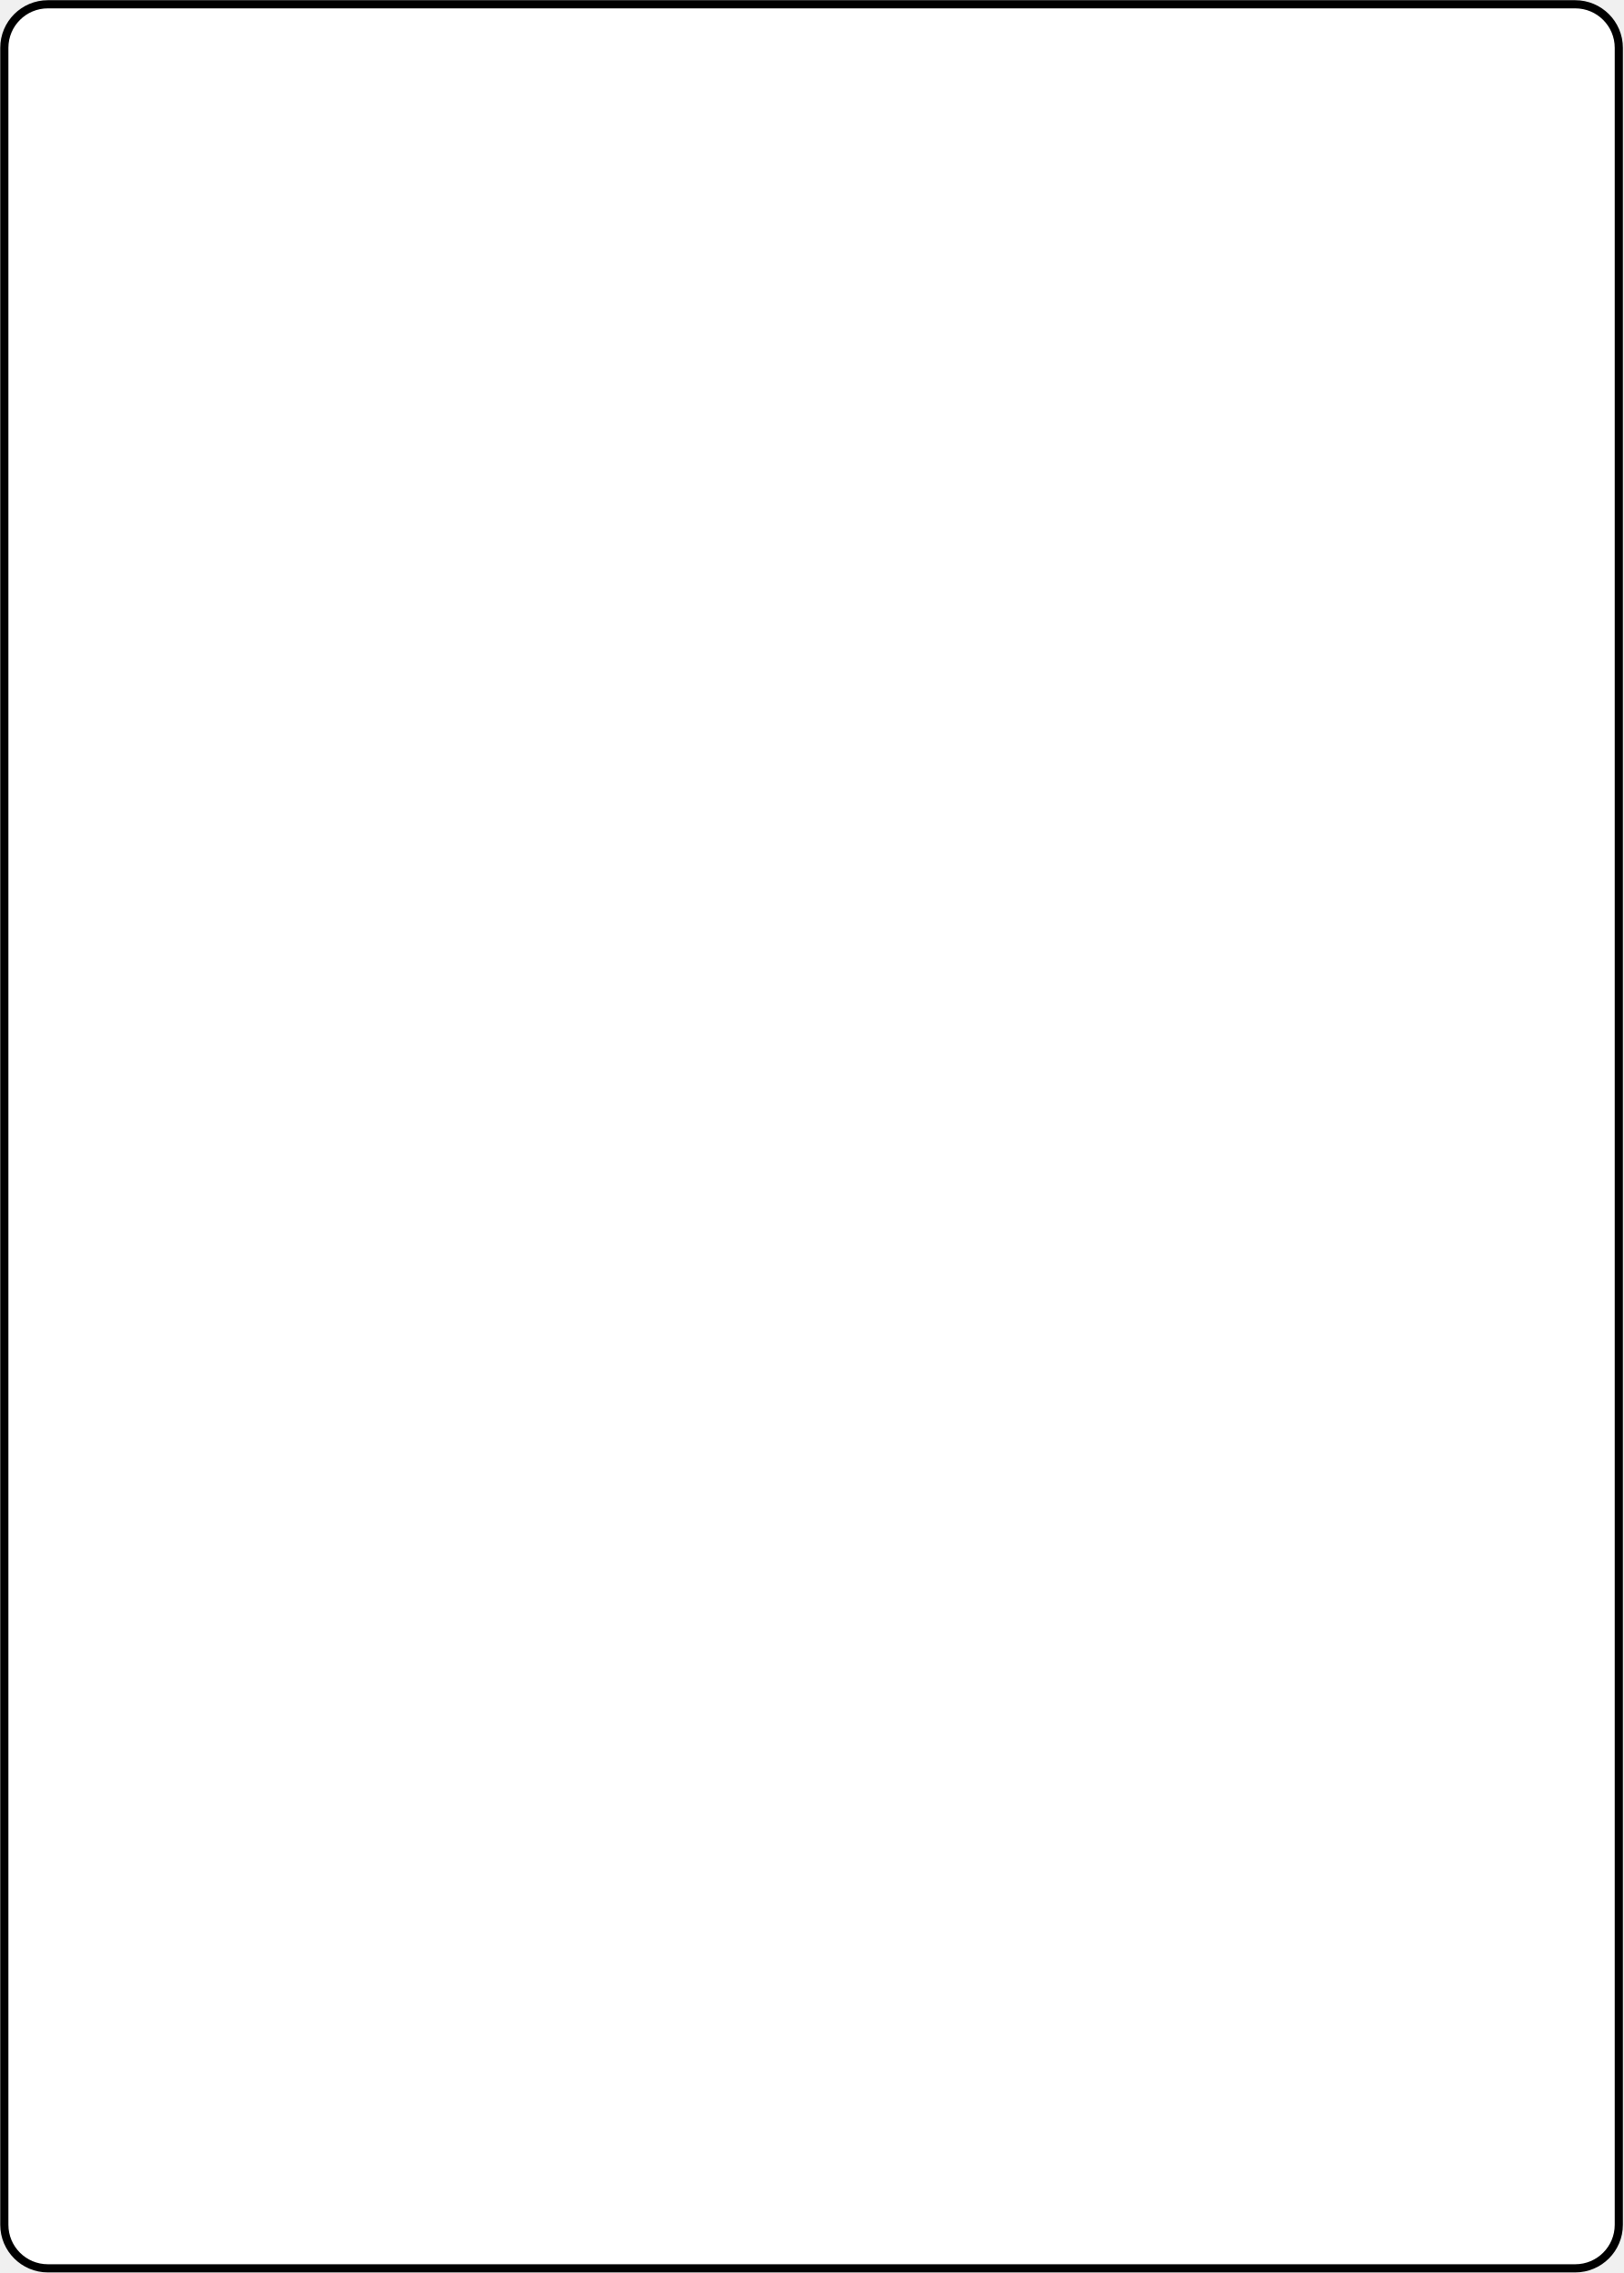
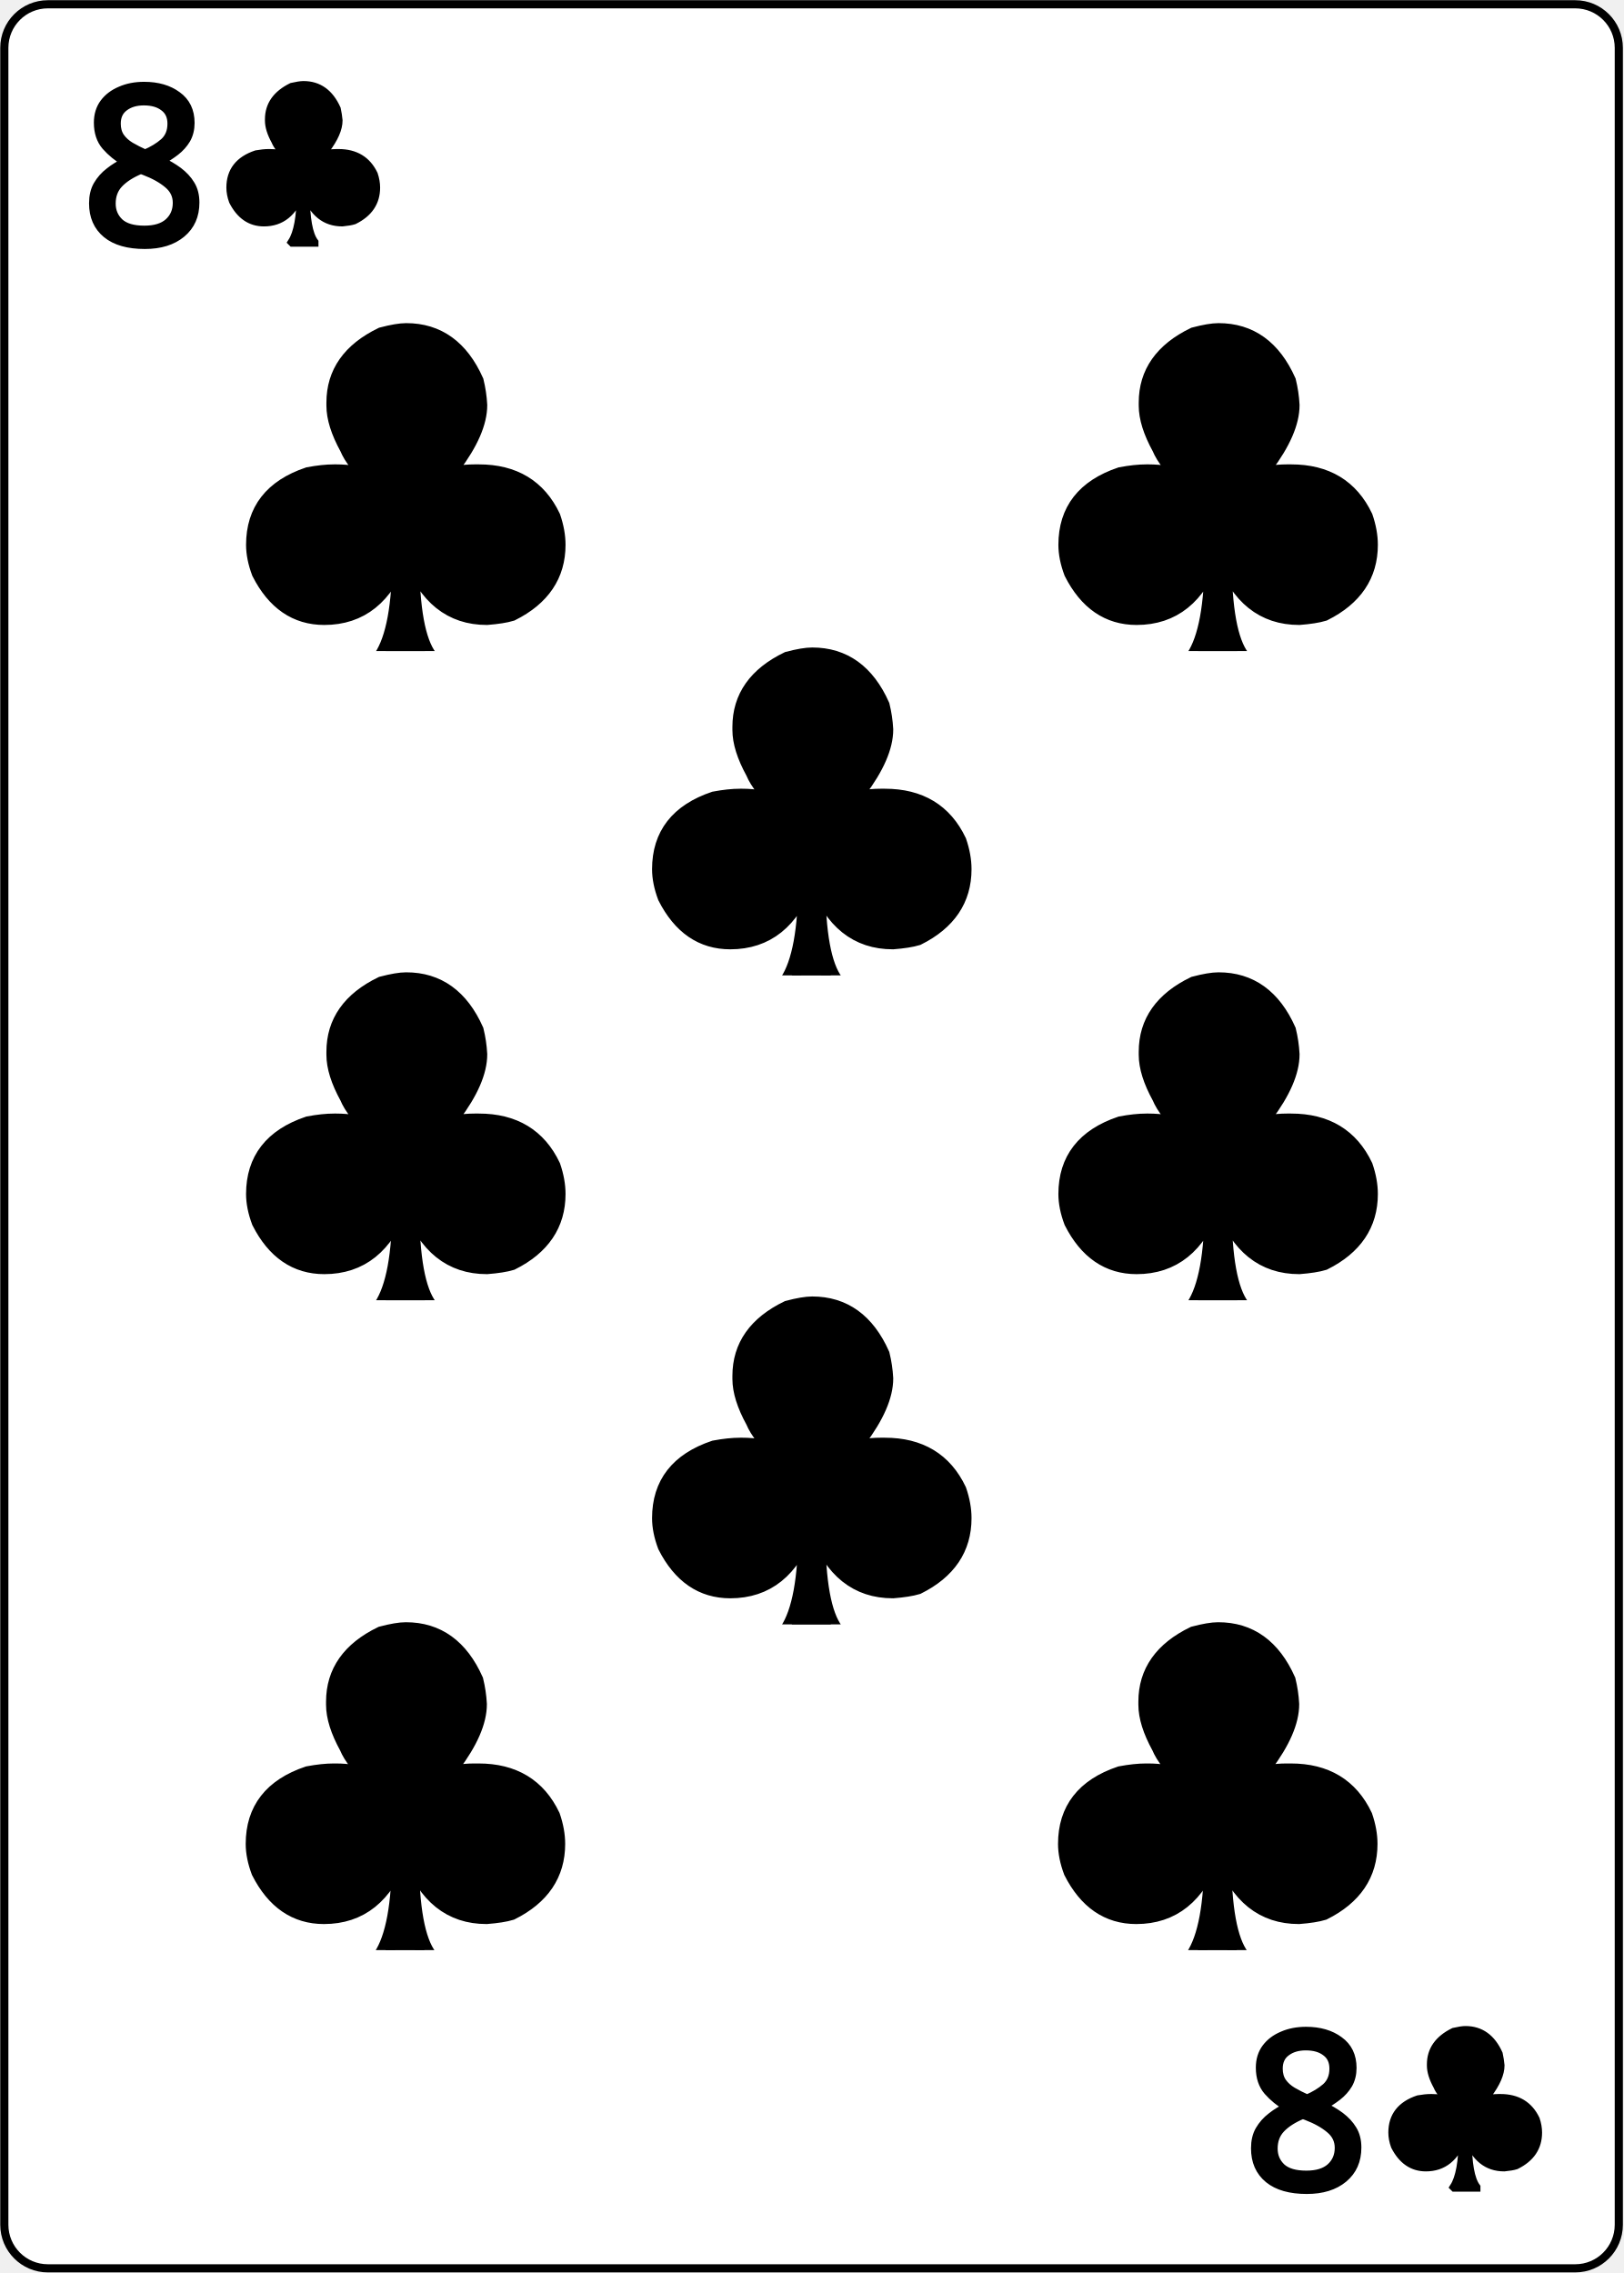
<svg xmlns="http://www.w3.org/2000/svg" xmlns:xlink="http://www.w3.org/1999/xlink" width="100" height="140" viewBox="0 0 100 140" version="1.1" id="svg1">
  <defs id="defs1">
+     <rect x="26.75" y="33.25" width="42.75" height="38" id="rect31" />
+     <rect x="22.451" y="36.77" width="57.806" height="56.392" id="rect30" />
+     <rect x="4.596" y="4.596" width="43.664" height="22.981" id="rect29" />
+     <rect x="4.938" y="5" width="35.938" height="36.75" id="rect28" />
    <pattern xlink:href="#pattern34-30" preserveAspectRatio="none" id="pattern28" patternTransform="matrix(1.5,0,0,1.5,1100,535)" x="0" y="4" />
    <pattern patternUnits="userSpaceOnUse" width="10" height="10" patternTransform="translate(1100,535) scale(2)" preserveAspectRatio="xMidYMid" style="fill:#000000" id="pattern34-30">
      <path id="path34-4" style="paint-order:stroke markers fill;stop-color:#000000" d="m 10,10 -5,-2e-5 C 8,10 10,8 10,5 Z m -5,-5 h 5 c -3,0 -5,2 -5,5 z m 0,0 -5,2e-5 c 3,-2e-5 5,2 5,5 z m -5,5 h 5 c -3,0 -5,-2 -5,-5 z M 10,0 5,2e-5 C 8,0 10,2 10,5 Z M 5,5 h 5 C 7,5 5,3 5,0 Z m 0,0 -5,-2e-5 C 3,5 5,3 5,3e-5 Z M 0,0 H 5 C 2,0 0,2 0,5 Z" />
    </pattern>
    <rect x="56.289" y="58.763" width="43.093" height="31.959" id="rect4" />
    <rect x="41.237" y="28.66" width="28.66" height="28.866" id="rect3" />
    <rect x="41.031" y="30.515" width="24.742" height="24.124" id="rect2" />
    <rect x="41.237" y="28.66" width="28.66" height="28.866" id="rect3-0" />
    <rect x="41.237" y="28.66" width="28.66" height="28.866" id="rect3-2" />
    <rect x="41.237" y="28.66" width="28.66" height="28.866" id="rect3-9" />
    <rect x="41.237" y="28.66" width="28.66" height="28.866" id="rect5" />
    <rect x="41.237" y="28.66" width="28.66" height="28.866" id="rect13" />
    <rect x="41.237" y="28.66" width="28.66" height="28.866" id="rect6" />
    <rect x="41.237" y="28.66" width="28.66" height="28.866" id="rect7" />
    <rect x="41.237" y="28.66" width="28.66" height="28.866" id="rect8" />
    <rect x="41.237" y="28.66" width="28.66" height="28.866" id="rect14" />
    <rect x="41.237" y="28.66" width="28.66" height="28.866" id="rect15" />
    <rect x="41.237" y="28.66" width="28.66" height="28.866" id="rect16" />
    <rect x="41.237" y="28.66" width="28.66" height="28.866" id="rect17" />
    <rect x="41.237" y="28.66" width="28.66" height="28.866" id="rect18" />
    <rect x="41.237" y="28.66" width="28.66" height="28.866" id="rect19" />
    <rect x="41.237" y="28.66" width="28.66" height="28.866" id="rect20" />
    <rect x="41.237" y="28.66" width="28.66" height="28.866" id="rect21" />
    <rect x="41.237" y="28.66" width="28.66" height="28.866" id="rect24" />
    <rect x="41.237" y="28.66" width="28.66" height="28.866" id="rect25" />
    <rect x="41.237" y="28.66" width="28.66" height="28.866" id="rect26" />
    <rect x="41.237" y="28.66" width="28.66" height="28.866" id="rect27" />
    <rect x="41.237" y="28.66" width="28.66" height="28.866" id="rect32" />
    <rect x="41.237" y="28.66" width="28.66" height="28.866" id="rect33" />
    <rect x="41.237" y="28.66" width="28.66" height="28.866" id="rect34" />
    <rect x="41.237" y="28.66" width="28.66" height="28.866" id="rect35" />
    <rect x="41.237" y="28.66" width="28.66" height="28.866" id="rect38" />
+     <rect x="4.596" y="4.596" width="43.664" height="22.981" id="rect29-2" />
+     <rect x="4.596" y="4.596" width="43.664" height="22.981" id="rect29-9" />
+     <clipPath clipPathUnits="userSpaceOnUse" id="clipPath37">
+       <rect style="fill:#ffffff;fill-opacity:1;stroke:#000000;stroke-width:0;stroke-dasharray:none;stroke-opacity:1" id="rect37" width="48.879" height="48.894" x="25.686" y="68.482" ry="18.131" />
+     </clipPath>
  </defs>
  <g id="layer1" transform="translate(-6.2846033e-7,-25.97938)">
    <rect style="display:none;fill:#ffffff;stroke-width:3.951;stroke-dasharray:none;stroke-opacity:0.066;paint-order:fill markers stroke" id="rect1" width="100" height="140" x="6.2846033e-07" y="25.979" rx="0" ry="140" />
-     <text xml:space="preserve" id="text4" style="font-style:normal;font-variant:normal;font-weight:normal;font-stretch:normal;font-size:13.333px;font-family:'Noto Music';-inkscape-font-specification:'Noto Music';writing-mode:lr-tb;direction:ltr;white-space:pre;shape-inside:url(#rect4);display:inline;fill:#1a1a1a;stroke-width:3.279;stroke-opacity:0.066" transform="translate(-38.5567,0.4123711)" />
-     <rect style="display:none;fill:#00ffff;stroke:#000000;stroke-width:2.916;stroke-dasharray:none;stroke-opacity:1" id="rect9" width="127.071" height="86.115" x="47.202" y="-81.581" ry="3.872" transform="matrix(-0.00623789,0.9999805,-0.999996,-0.00283,0,0)" />
    <rect style="fill:#ffffff;fill-opacity:1;stroke:#000000;stroke-width:0.502;stroke-dasharray:none;stroke-opacity:1" id="rect11" width="99.43" height="139.449" x="0.266" y="26.243" ry="2.683" />
    <rect style="display:none;fill:url(#pattern28);stroke:#000000;stroke-width:0.499;stroke-dasharray:none;stroke-opacity:1" id="rect12" width="89.499" height="129.517" x="5.244" y="31.211" ry="1.55" />
+     <text xml:space="preserve" transform="translate(0.4803938,24.19813)" id="text28" style="font-style:normal;font-variant:normal;font-weight:normal;font-stretch:normal;font-size:13.333px;font-family:'Noto Music';-inkscape-font-specification:'Noto Music';writing-mode:lr-tb;direction:ltr;white-space:pre;shape-inside:url(#rect29);display:inline;fill:#000000;fill-opacity:1;stroke:#000000;stroke-width:0.5;stroke-dasharray:none;stroke-opacity:1">
+       <tspan x="4.596" y="16.727" id="tspan2">8♣ </tspan>
+     </text>
+     <text xml:space="preserve" transform="translate(72.04121,143.9946)" id="text28-3" style="font-style:normal;font-variant:normal;font-weight:normal;font-stretch:normal;font-size:13.333px;font-family:'Noto Music';-inkscape-font-specification:'Noto Music';writing-mode:lr-tb;direction:ltr;white-space:pre;shape-inside:url(#rect29-2);display:inline;fill:#000000;fill-opacity:1;stroke:#000000;stroke-width:0.5;stroke-dasharray:none;stroke-opacity:1">
+       <tspan x="4.596" y="16.727" id="tspan3">8♣ </tspan>
+     </text>
+     <text xml:space="preserve" transform="translate(6.2846033e-7,25.97938)" id="text29" style="font-style:normal;font-variant:normal;font-weight:normal;font-stretch:normal;font-size:13.333px;font-family:'Noto Music';-inkscape-font-specification:'Noto Music';writing-mode:lr-tb;direction:ltr;white-space:pre;shape-inside:url(#rect30);display:inline;fill:#000000;fill-opacity:1;stroke:#000000;stroke-width:0.5;stroke-dasharray:none;stroke-opacity:1" />
+     <text xml:space="preserve" style="font-style:normal;font-variant:normal;font-weight:normal;font-stretch:normal;font-size:61.792px;font-family:'Noto Music';-inkscape-font-specification:'Noto Music';writing-mode:lr-tb;direction:ltr;fill:#000000;fill-opacity:1;stroke:#000000;stroke-width:2.317;stroke-dasharray:none;stroke-opacity:1" x="22.355" y="118.461" id="text32" clip-path="url(#clipPath37)" transform="matrix(0.4479102,0,0,0.4479102,2.580427,13.50438)">
+       <tspan id="tspan32" x="22.355" y="118.461" style="stroke-width:2.317">♣</tspan>
+     </text>
+     <text xml:space="preserve" style="font-style:normal;font-variant:normal;font-weight:normal;font-stretch:normal;font-size:61.792px;font-family:'Noto Music';-inkscape-font-specification:'Noto Music';writing-mode:lr-tb;direction:ltr;fill:#000000;fill-opacity:1;stroke:#000000;stroke-width:2.317;stroke-dasharray:none;stroke-opacity:1" x="22.355" y="118.461" id="text37" clip-path="url(#clipPath37)" transform="matrix(0.4479102,0,0,0.4479102,2.55833,93.51831)">
+       <tspan id="tspan37" x="22.355" y="118.461" style="stroke-width:2.317">♣</tspan>
+     </text>
+     <text xml:space="preserve" style="font-style:normal;font-variant:normal;font-weight:normal;font-stretch:normal;font-size:61.792px;font-family:'Noto Music';-inkscape-font-specification:'Noto Music';writing-mode:lr-tb;direction:ltr;fill:#000000;fill-opacity:1;stroke:#000000;stroke-width:2.317;stroke-dasharray:none;stroke-opacity:1" x="22.355" y="118.461" id="text43" clip-path="url(#clipPath37)" transform="matrix(0.4479102,0,0,0.4479102,52.60823,13.50438)">
+       <tspan id="tspan43" x="22.355" y="118.461" style="stroke-width:2.317">♣</tspan>
+     </text>
+     <text xml:space="preserve" style="font-style:normal;font-variant:normal;font-weight:normal;font-stretch:normal;font-size:61.792px;font-family:'Noto Music';-inkscape-font-specification:'Noto Music';writing-mode:lr-tb;direction:ltr;fill:#000000;fill-opacity:1;stroke:#000000;stroke-width:2.317;stroke-dasharray:none;stroke-opacity:1" x="22.355" y="118.461" id="text44" clip-path="url(#clipPath37)" transform="matrix(0.4479102,0,0,0.4479102,52.58613,93.51831)">
+       <tspan id="tspan44" x="22.355" y="118.461" style="stroke-width:2.317">♣</tspan>
+     </text>
+     <text xml:space="preserve" style="font-style:normal;font-variant:normal;font-weight:normal;font-stretch:normal;font-size:61.792px;font-family:'Noto Music';-inkscape-font-specification:'Noto Music';writing-mode:lr-tb;direction:ltr;fill:#000000;fill-opacity:1;stroke:#000000;stroke-width:2.317;stroke-dasharray:none;stroke-opacity:1" x="22.355" y="118.461" id="text45" clip-path="url(#clipPath37)" transform="matrix(0.4479102,0,0,0.4479102,2.580427,53.48905)">
+       <tspan id="tspan45" x="22.355" y="118.461" style="stroke-width:2.317">♣</tspan>
+     </text>
+     <text xml:space="preserve" style="font-style:normal;font-variant:normal;font-weight:normal;font-stretch:normal;font-size:61.792px;font-family:'Noto Music';-inkscape-font-specification:'Noto Music';writing-mode:lr-tb;direction:ltr;fill:#000000;fill-opacity:1;stroke:#000000;stroke-width:2.317;stroke-dasharray:none;stroke-opacity:1" x="22.355" y="118.461" id="text46" clip-path="url(#clipPath37)" transform="matrix(0.4479102,0,0,0.4479102,52.60823,53.48905)">
+       <tspan id="tspan46" x="22.355" y="118.461" style="stroke-width:2.317">♣</tspan>
+     </text>
+     <text xml:space="preserve" style="font-style:normal;font-variant:normal;font-weight:normal;font-stretch:normal;font-size:61.792px;font-family:'Noto Music';-inkscape-font-specification:'Noto Music';writing-mode:lr-tb;direction:ltr;fill:#000000;fill-opacity:1;stroke:#000000;stroke-width:2.317;stroke-dasharray:none;stroke-opacity:1" x="22.355" y="118.461" id="text47" clip-path="url(#clipPath37)" transform="matrix(0.4479102,0,0,0.4479102,27.58407,33.48198)">
+       <tspan id="tspan47" x="22.355" y="118.461" style="stroke-width:2.317">♣</tspan>
+     </text>
+     <text xml:space="preserve" style="font-style:normal;font-variant:normal;font-weight:normal;font-stretch:normal;font-size:61.792px;font-family:'Noto Music';-inkscape-font-specification:'Noto Music';writing-mode:lr-tb;direction:ltr;fill:#000000;fill-opacity:1;stroke:#000000;stroke-width:2.317;stroke-dasharray:none;stroke-opacity:1" x="22.355" y="118.461" id="text48" clip-path="url(#clipPath37)" transform="matrix(0.4479102,0,0,0.4479102,27.58407,73.45425)">
+       <tspan id="tspan48" x="22.355" y="118.461" style="stroke-width:2.317">♣</tspan>
+     </text>
  </g>
</svg>
